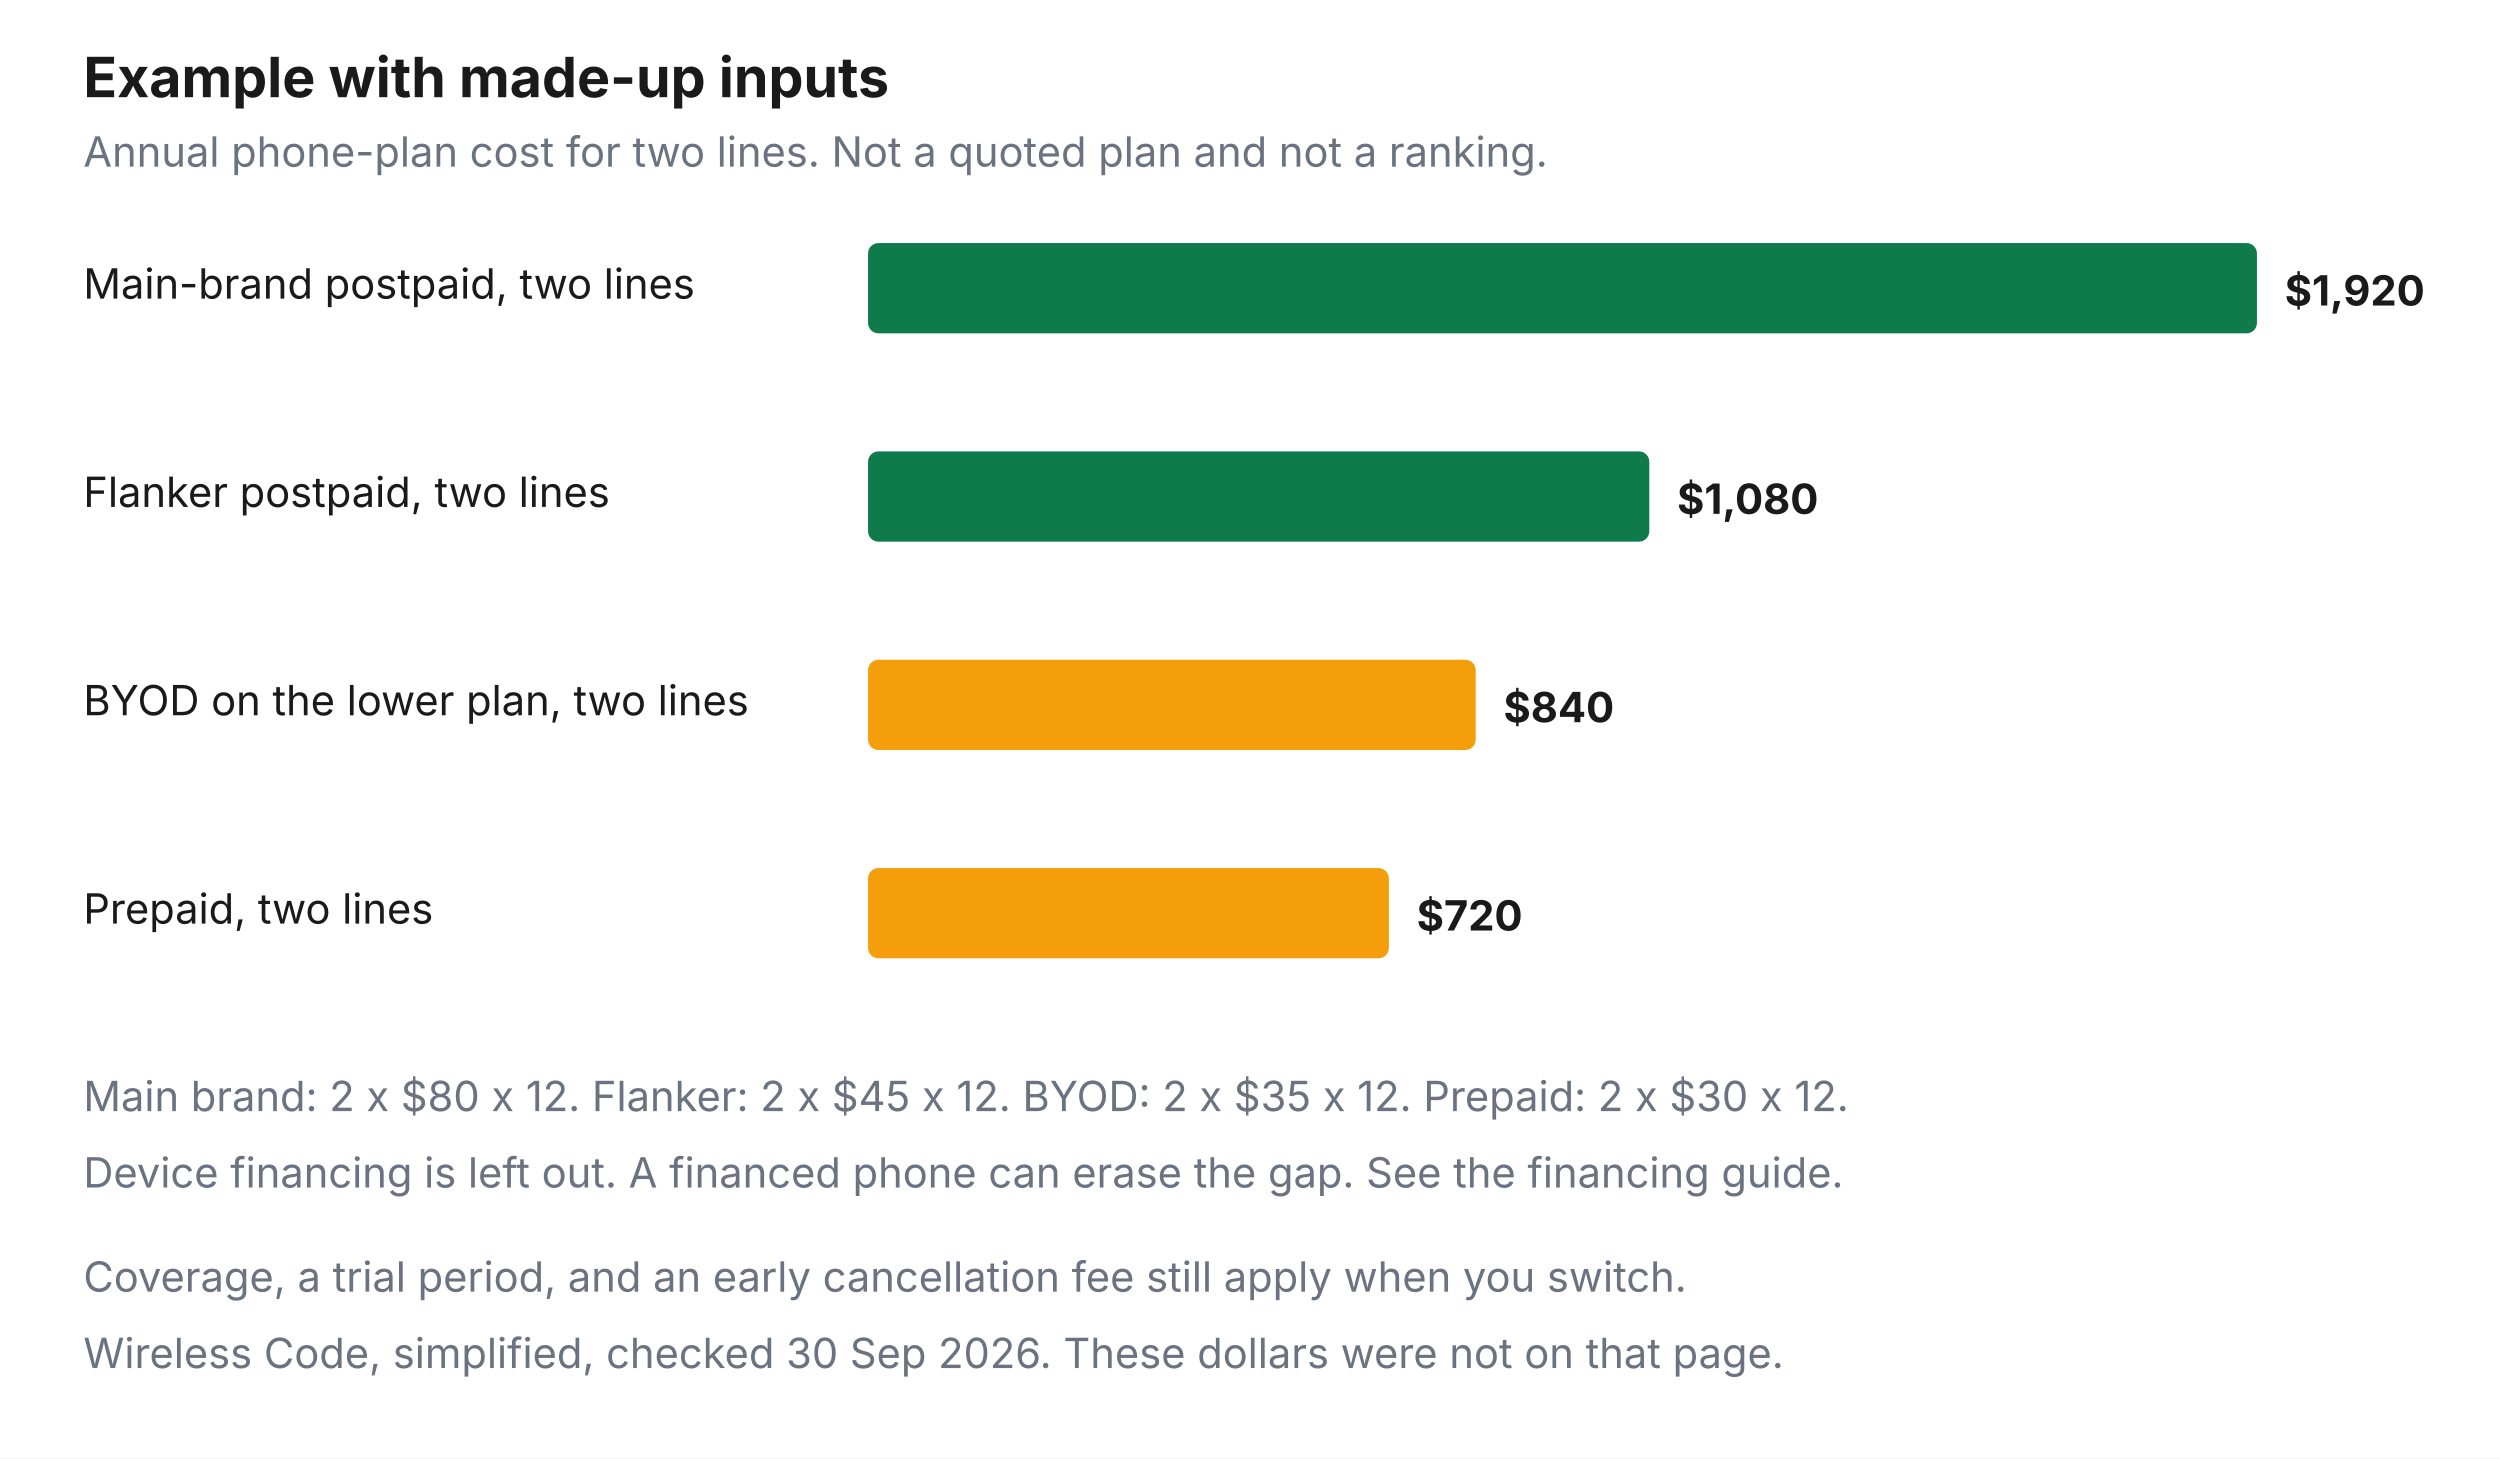
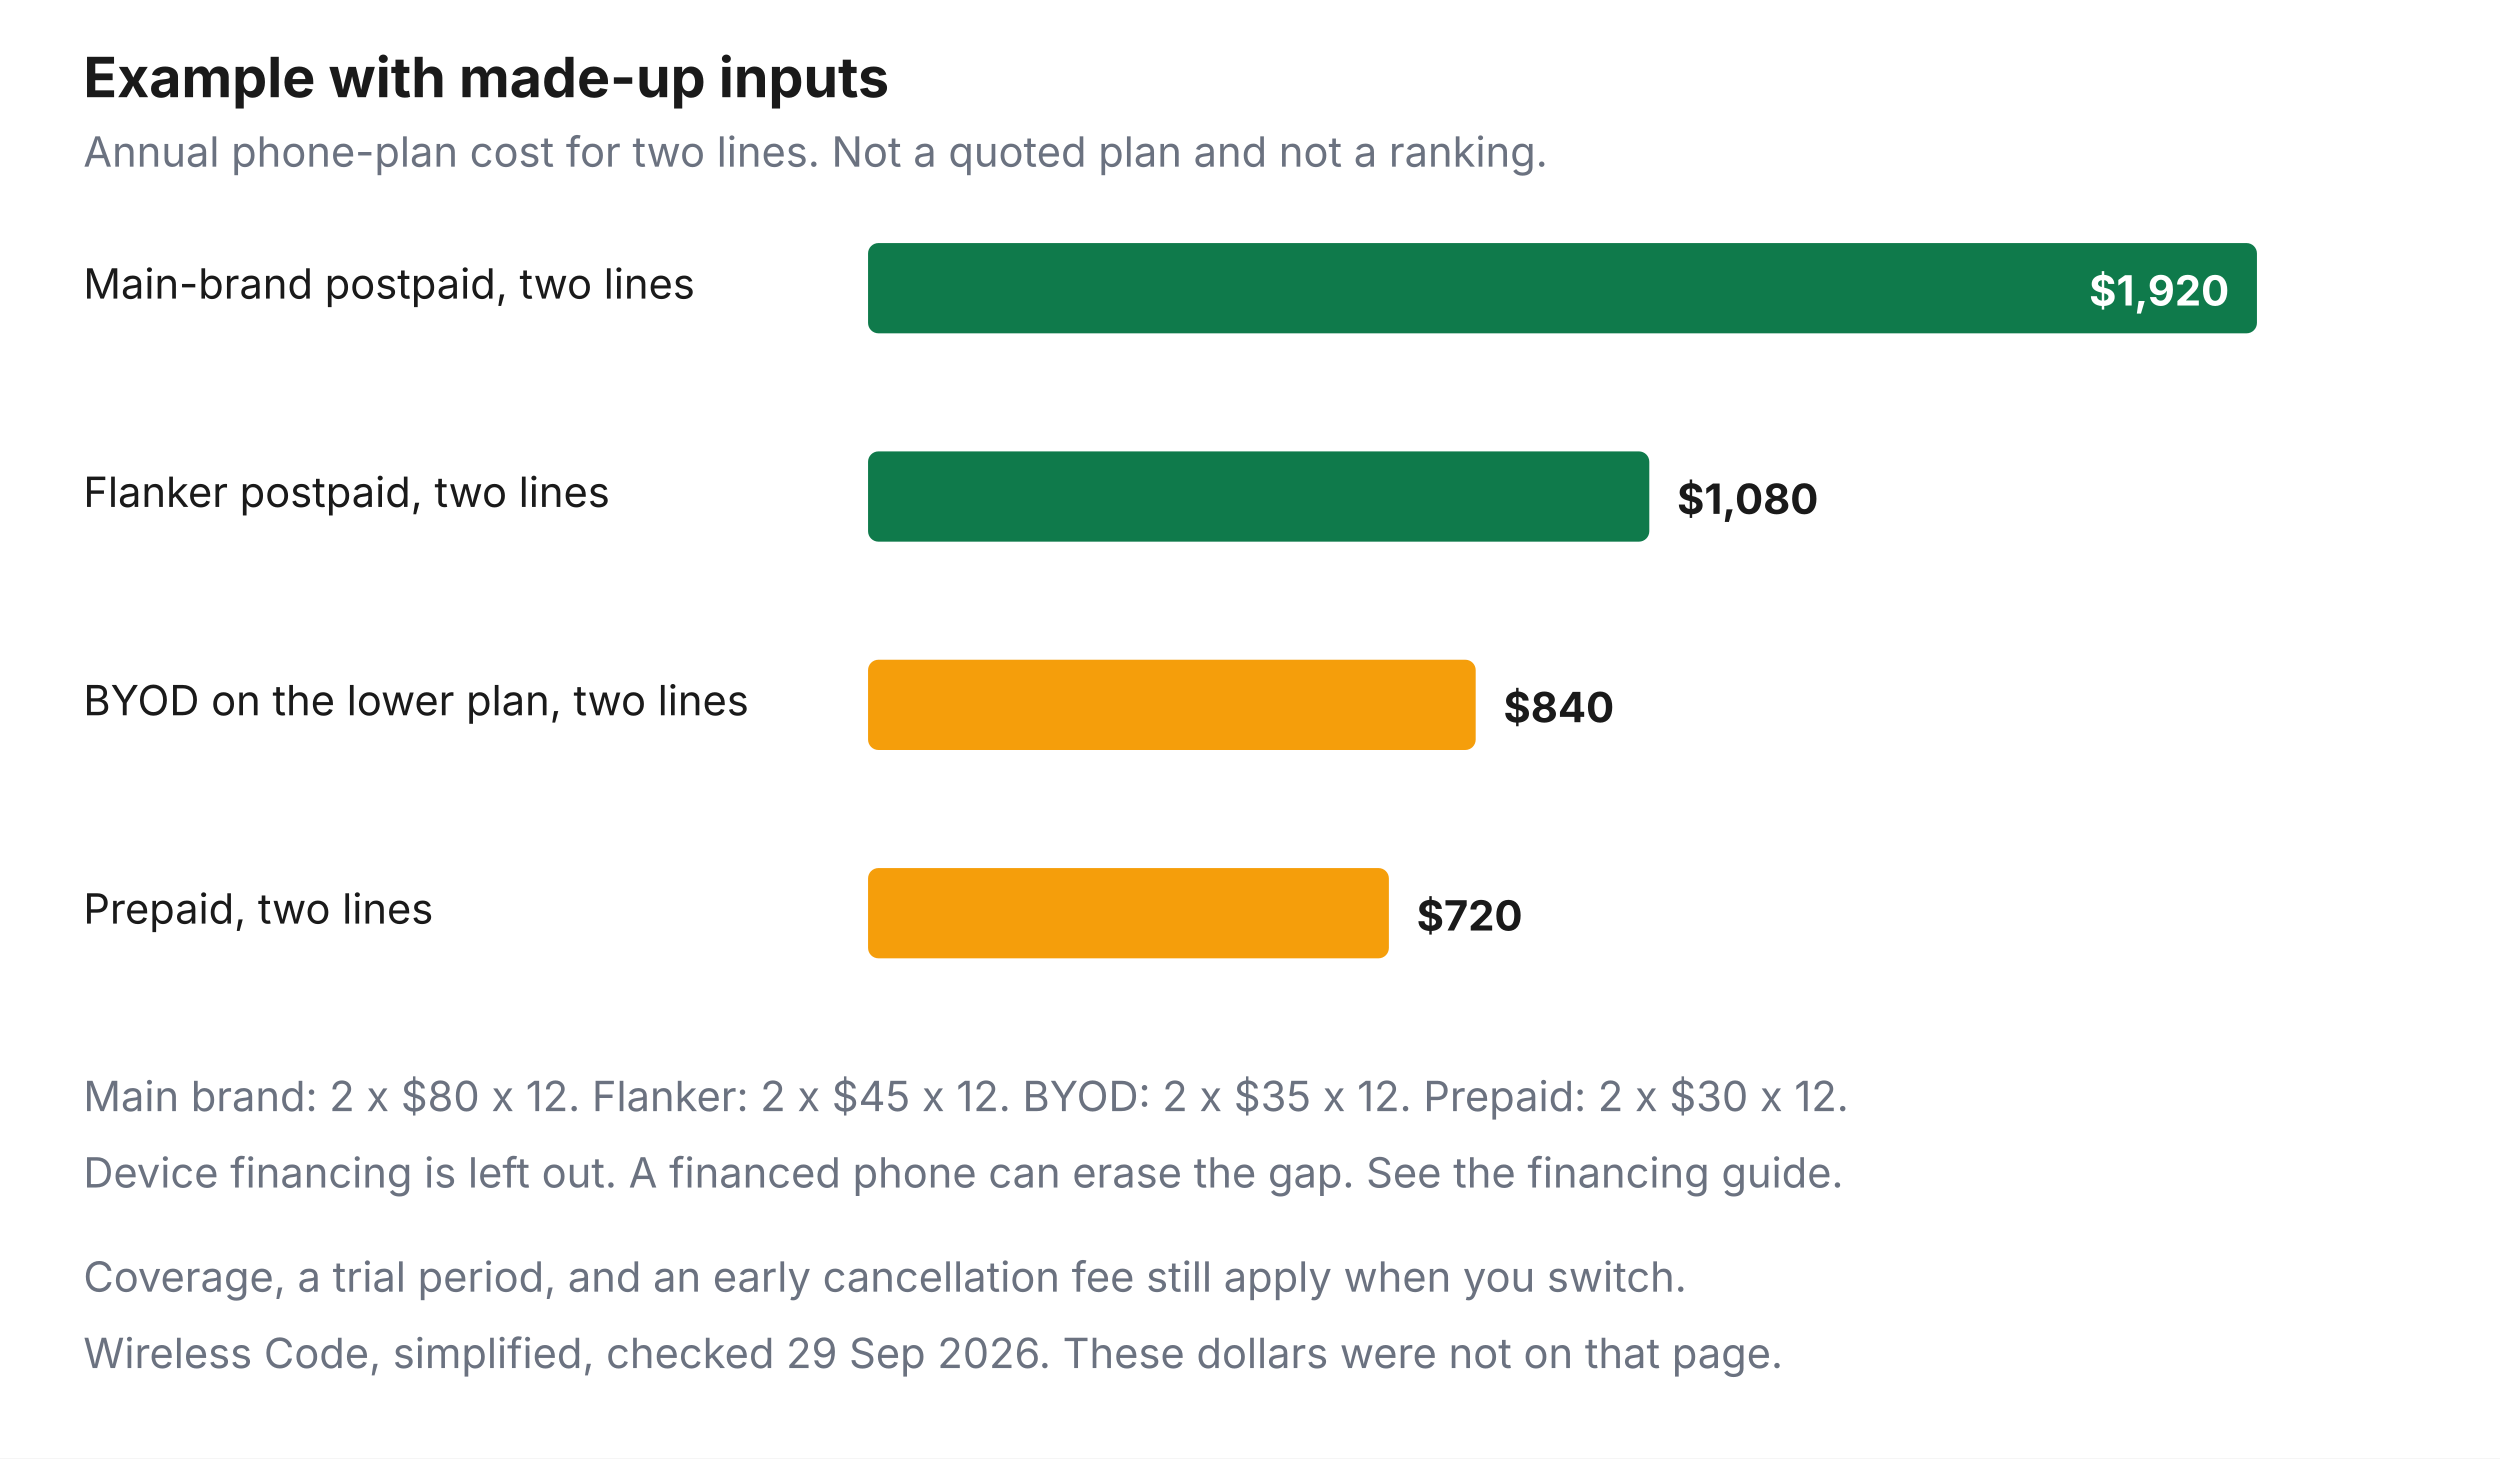
<svg xmlns="http://www.w3.org/2000/svg" viewBox="0 0 720 420" role="img">
  <rect width="720" height="420" fill="#FFFFFF" />
  <text x="24" y="28" font-family="Inter, system-ui, sans-serif" font-size="16" font-weight="700" fill="#1A1A1A">Example with made-up inputs</text>
  <text x="24" y="48" font-family="Inter, system-ui, sans-serif" font-size="12" fill="#6B7280">Annual phone-plan cost for two lines. Not a quoted plan and not a ranking.</text>
  <text x="24" y="86" font-family="Inter, system-ui, sans-serif" font-size="12" fill="#1A1A1A">Main-brand postpaid, two lines</text>
  <rect x="250" y="70" width="400.0" height="26" rx="3" fill="#0F7A4B" />
-   <text x="658.0" y="88" font-family="Inter, system-ui, sans-serif" font-size="12" font-weight="700" fill="#1A1A1A">$1,920</text>
+   <text x="642" y="88" text-anchor="end" font-family="Inter, system-ui, sans-serif" font-size="12" font-weight="700" fill="#FFFFFF">$1,920</text>
  <text x="24" y="146" font-family="Inter, system-ui, sans-serif" font-size="12" fill="#1A1A1A">Flanker postpaid, two lines</text>
  <rect x="250" y="130" width="225.0" height="26" rx="3" fill="#0F7A4B" />
  <text x="483.0" y="148" font-family="Inter, system-ui, sans-serif" font-size="12" font-weight="700" fill="#1A1A1A">$1,080</text>
  <text x="24" y="206" font-family="Inter, system-ui, sans-serif" font-size="12" fill="#1A1A1A">BYOD on the lower plan, two lines</text>
  <rect x="250" y="190" width="175.0" height="26" rx="3" fill="#F59E0B" />
  <text x="433.0" y="208" font-family="Inter, system-ui, sans-serif" font-size="12" font-weight="700" fill="#1A1A1A">$840</text>
  <text x="24" y="266" font-family="Inter, system-ui, sans-serif" font-size="12" fill="#1A1A1A">Prepaid, two lines</text>
  <rect x="250" y="250" width="150.0" height="26" rx="3" fill="#F59E0B" />
  <text x="408.0" y="268" font-family="Inter, system-ui, sans-serif" font-size="12" font-weight="700" fill="#1A1A1A">$720</text>
  <text x="24" y="320" font-family="Inter, system-ui, sans-serif" font-size="12" fill="#6B7280">Main brand: 2 x $80 x 12. Flanker: 2 x $45 x 12. BYOD: 2 x $35 x 12. Prepaid: 2 x $30 x 12.</text>
  <text x="24" y="342" font-family="Inter, system-ui, sans-serif" font-size="12" fill="#6B7280">Device financing is left out. A financed phone can erase the gap. See the financing guide.</text>
  <text x="24" y="372" font-family="Inter, system-ui, sans-serif" font-size="12" fill="#6B7280">Coverage, a trial period, and an early cancellation fee still apply when you switch.</text>
-   <text x="24" y="394" font-family="Inter, system-ui, sans-serif" font-size="12" fill="#6B7280">Wireless Code, simplified, checked 30 Sep 2026. These dollars were not on that page.</text>
+   <text x="24" y="394" font-family="Inter, system-ui, sans-serif" font-size="12" fill="#6B7280">Wireless Code, simplified, checked 29 Sep 2026. These dollars were not on that page.</text>
</svg>
